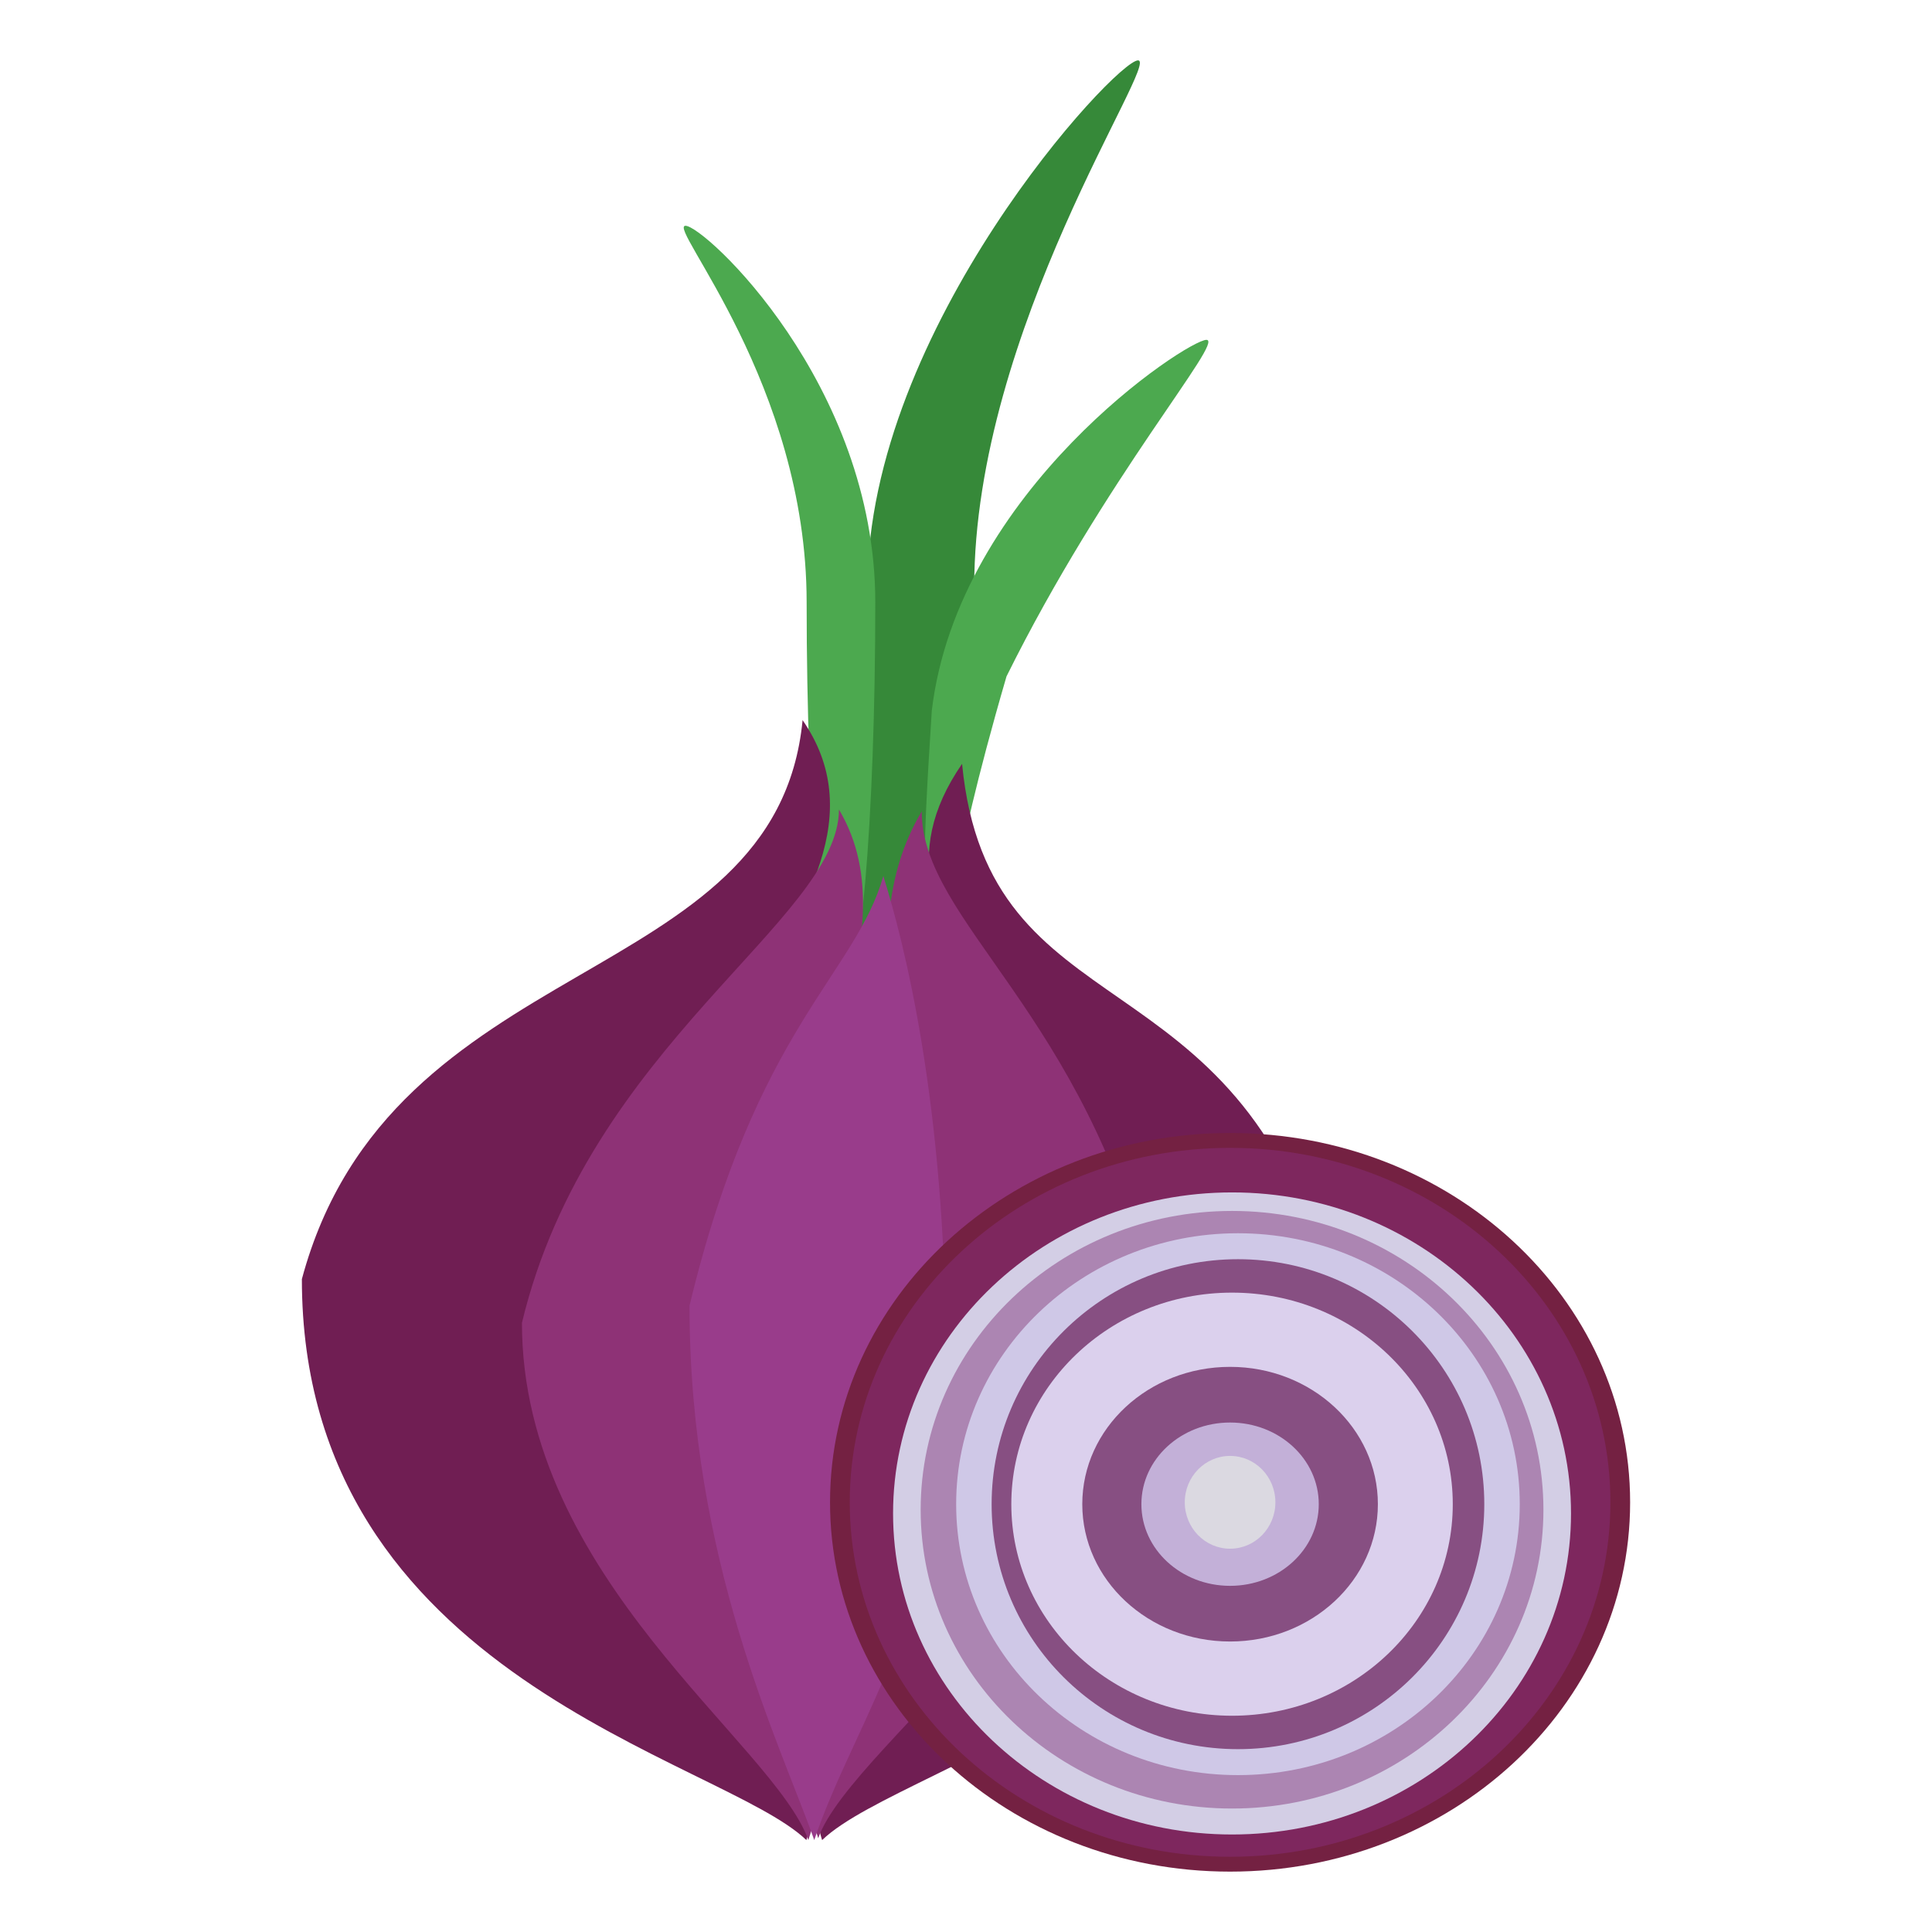
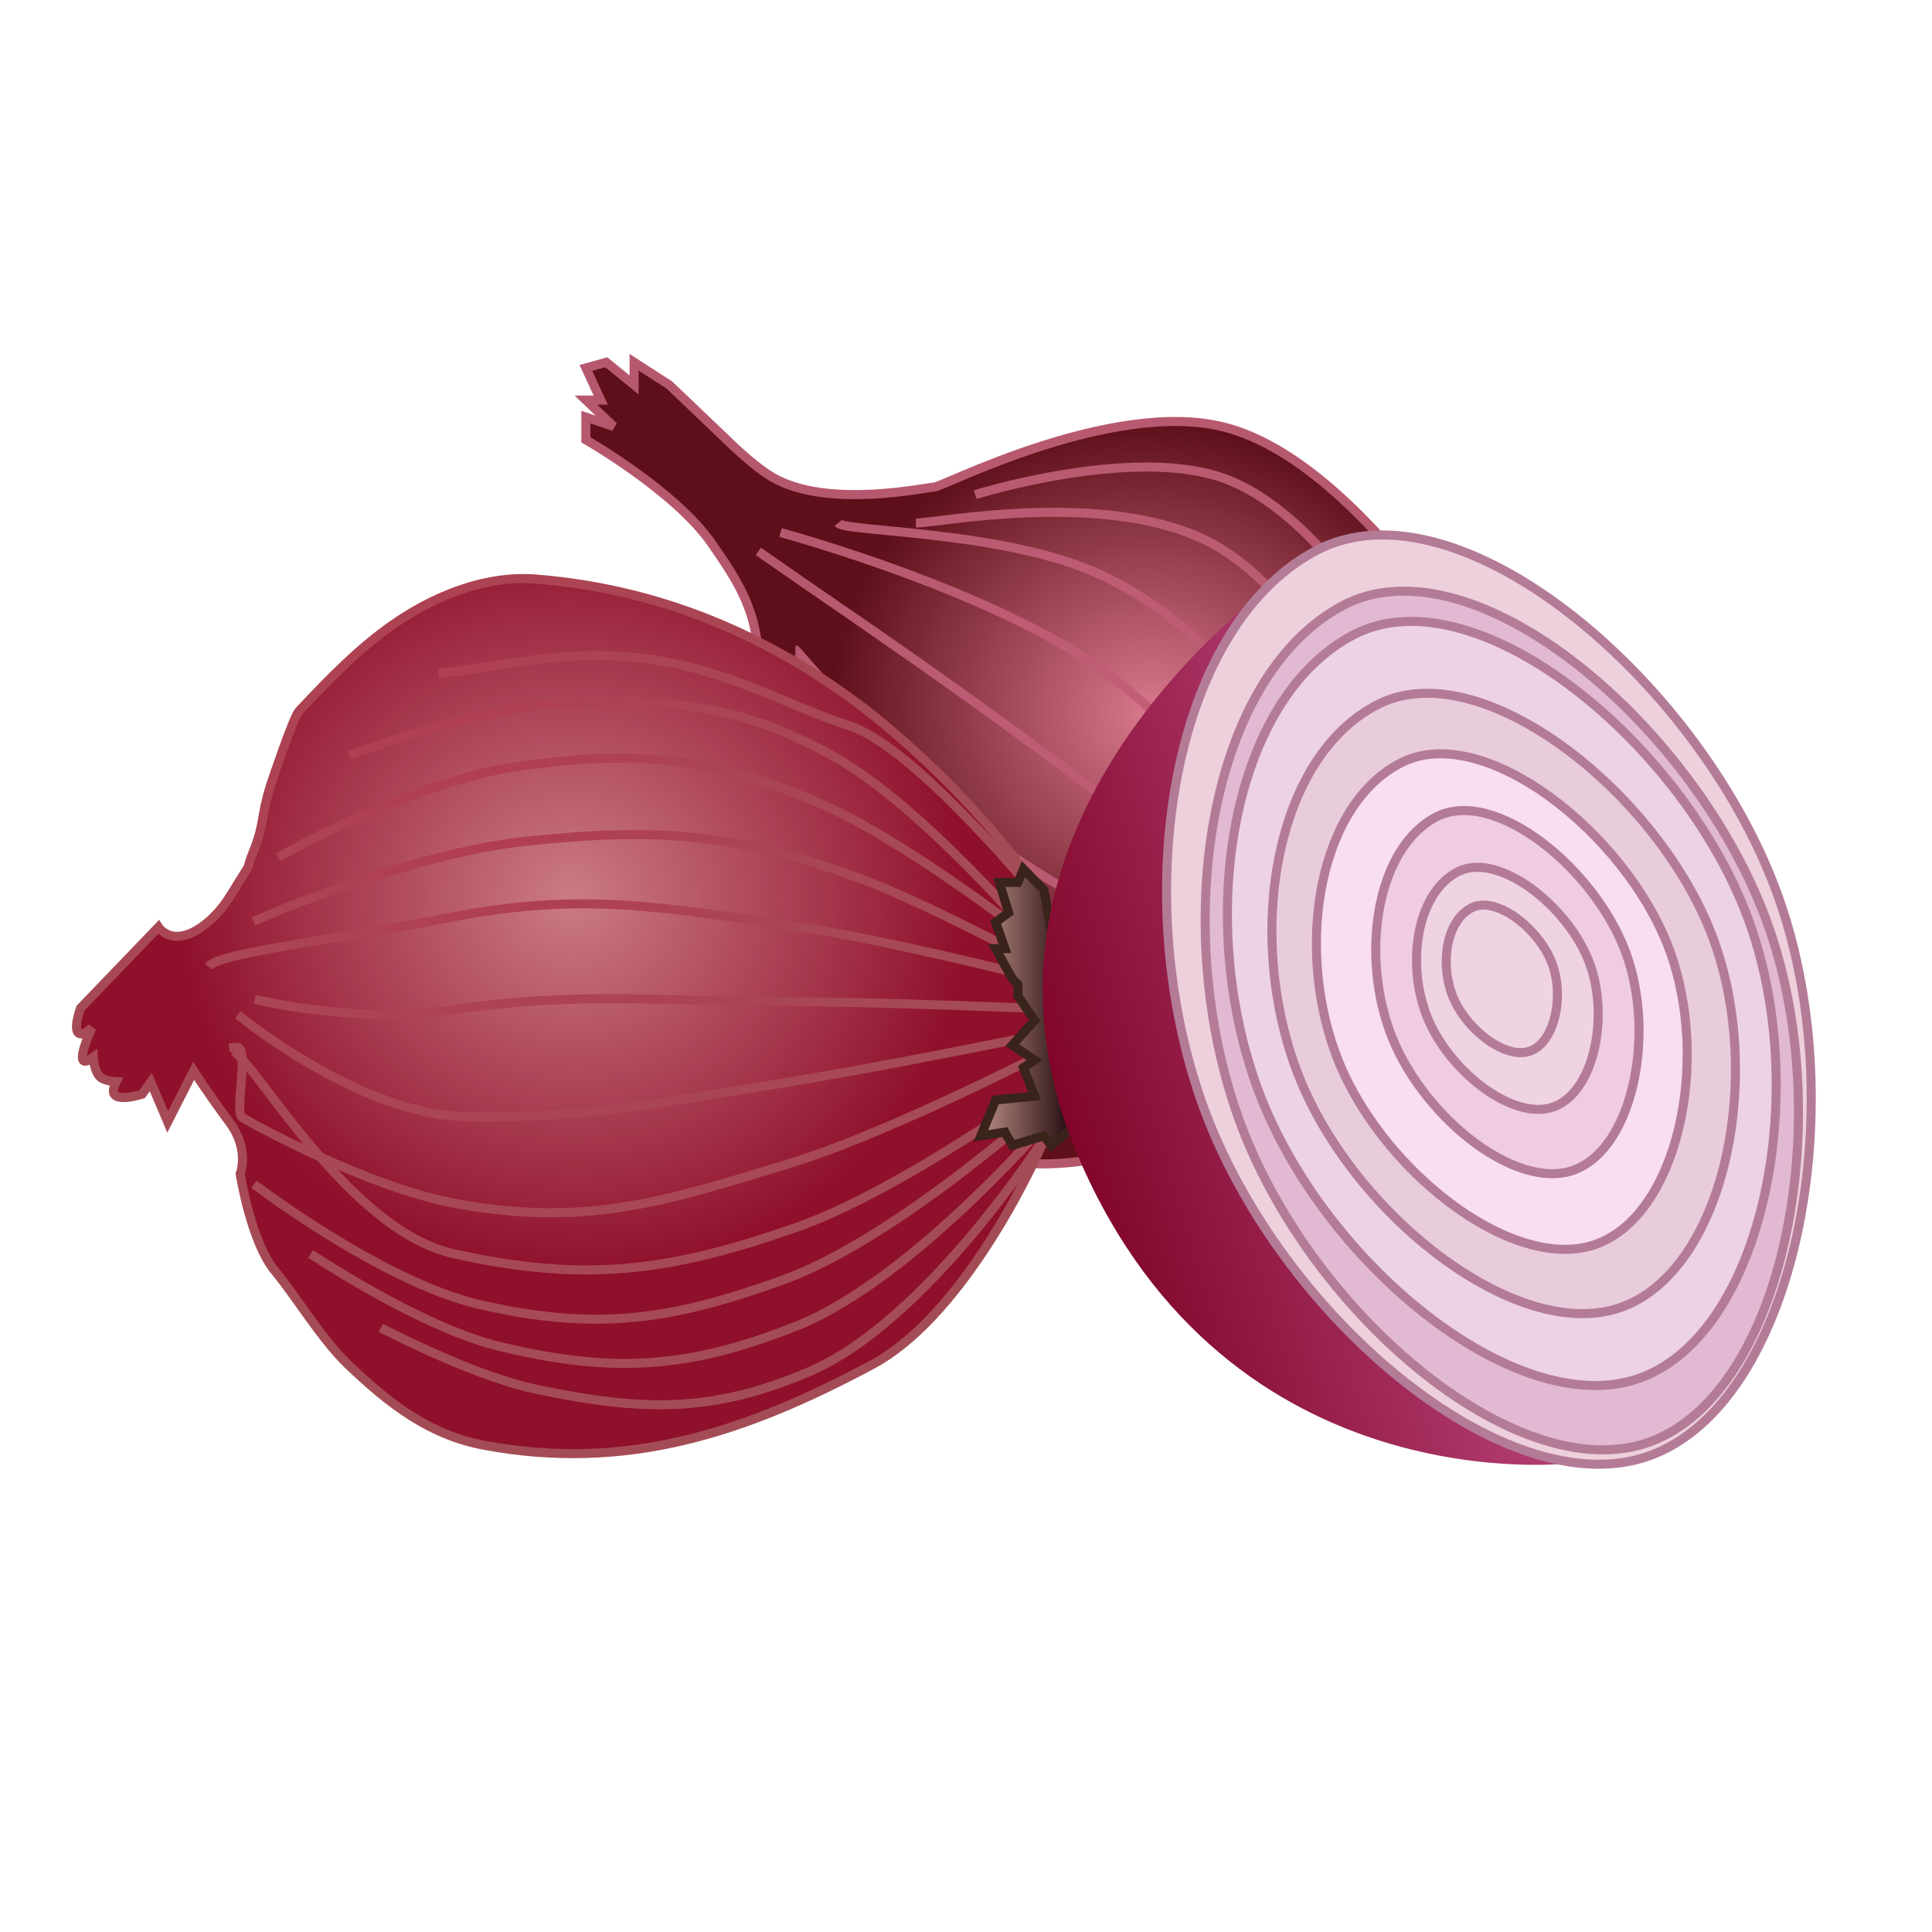
<svg xmlns="http://www.w3.org/2000/svg" width="64" height="64" viewBox="0 0 64 64" fill="none">
-   <path d="M32.272 19.446C32.272 28.003 29.475 31.035 28.736 31.035C27.998 31.035 28.736 28.003 28.736 19.446C28.736 10.889 36.96 2 37.699 2C38.438 2 32.272 10.889 32.272 19.446Z" fill="#368939" />
-   <path d="M28.995 19.95C28.995 27.185 28.486 33.05 27.858 33.05C27.23 33.05 26.721 27.185 26.721 19.95C26.721 12.715 22.08 7.479 22.708 7.479C23.336 7.479 28.995 12.715 28.995 19.95Z" fill="#4CA94F" />
-   <path d="M30.867 23.54C30.533 28.767 30.507 30.216 31.135 30.216C31.763 30.216 31.266 29.523 33.342 22.406C36.619 15.793 40.591 11.258 39.963 11.258C39.335 11.258 31.737 16.234 30.867 23.54Z" fill="#4CA94F" />
-   <path d="M36.887 43.316C36.887 51.769 25.83 56.798 27.234 60.955C30.043 58.247 43.947 55.598 43.947 42.372C41.004 31.413 32.74 34.31 31.87 25.303C27.657 31.413 36.887 34.864 36.887 43.316Z" fill="#701E53" />
-   <path d="M18.962 45.08C18.962 53.532 28.117 56.798 26.712 60.955C23.903 58.247 10 55.598 10 42.372C12.943 31.413 25.717 32.861 26.587 23.855C30.8 29.964 18.962 36.627 18.962 45.08Z" fill="#701E53" />
-   <path d="M30.533 44.639C30.533 53.092 25.699 56.737 27.104 60.893C28.241 57.681 38.157 51.202 38.157 42.75C35.95 33.554 30.533 30.531 30.533 26.878C27.991 31.161 30.533 36.187 30.533 44.639Z" fill="#8E3276" />
-   <path d="M25.985 45.017C25.985 53.469 28.182 56.798 26.777 60.955C25.64 57.743 17.29 52.273 17.29 43.82C19.497 34.625 27.791 30.468 27.791 26.815C30.332 31.098 25.985 36.564 25.985 45.017Z" fill="#8E3276" />
-   <path d="M31.335 45.017C31.335 53.47 28.378 56.798 26.973 60.955C25.836 57.743 22.841 51.706 22.841 43.254C25.048 34.058 28.326 32.295 29.262 29.02C29.931 31.161 31.335 36.564 31.335 45.017Z" fill="#993C8B" />
-   <ellipse cx="40.748" cy="49.766" rx="13.252" ry="12.234" fill="#742142" />
-   <ellipse cx="40.748" cy="49.766" rx="12.599" ry="11.742" fill="#7E275E" />
-   <ellipse cx="40.813" cy="50.135" rx="11.229" ry="10.635" fill="#D3CEE5" />
-   <ellipse cx="40.813" cy="50.012" rx="10.315" ry="9.898" fill="#AC85B2" />
-   <ellipse cx="41.009" cy="49.828" rx="9.335" ry="8.975" fill="#CFC8E7" />
-   <ellipse cx="41.009" cy="49.828" rx="8.16" ry="8.115" fill="#874F82" />
-   <ellipse cx="40.813" cy="49.828" rx="7.312" ry="7.008" fill="#DBD0ED" />
-   <ellipse cx="40.748" cy="49.828" rx="4.896" ry="4.549" fill="#874F82" />
-   <ellipse cx="40.748" cy="49.828" rx="2.938" ry="2.705" fill="#C3B0D8" />
-   <ellipse cx="40.748" cy="49.766" rx="1.501" ry="1.537" fill="#DBD9E1" />
+   <path d="M31.262 38.128C33.781 38.681 35.167 38.717 37.588 38.128L39.476 35.403L41.364 32.677L42.563 30.945L43.534 29.544L45.009 27.414L46.187 25.713L47.508 23.806L48.828 21.9C48.828 21.9 44.774 15.155 40.475 14.13C36.778 13.249 31.201 16.135 30.955 16.135C30.709 16.135 27.433 16.868 25.611 15.822C24.942 15.438 24.076 14.569 24.076 14.569L22.172 12.752L21.005 12V12.752L20.084 12L19.408 12.188L19.9 13.253H19.408L20.329 14.13L19.408 13.817V14.569C19.408 14.569 22.378 16.265 23.585 18.015C24.431 19.242 24.945 20.034 25.12 21.524C25.384 23.768 23.368 24.721 23.216 26.975C22.852 32.37 31.262 38.128 31.262 38.128Z" fill="url(#paint0_radial_185_169)" />
+   <path d="M25.12 18.266C27.393 19.853 29.526 21.283 32.306 23.278C36.368 26.193 39.267 28.473 42.563 30.945M42.563 30.945L43.534 29.544M42.563 30.945L41.364 32.677M25.857 17.639C26.201 17.739 32.842 19.557 36.544 22.213C39.746 24.511 43.534 29.544 43.534 29.544M43.534 29.544L45.009 27.414M27.761 17.326C28.007 17.639 33.383 17.56 36.544 19.08C40.7 21.078 42.535 24.782 45.009 27.414M45.009 27.414L46.187 25.713M30.341 17.326C31.078 17.326 36.769 16.177 40.168 18.015C43.498 19.817 46.187 25.713 46.187 25.713M46.187 25.713L47.508 23.806M32.306 16.386C32.306 16.386 37.445 14.781 40.475 15.822C44.369 17.16 47.508 23.806 47.508 23.806M47.508 23.806L48.828 21.9C48.828 21.9 44.774 15.155 40.475 14.13C36.778 13.249 31.201 16.135 30.955 16.135C30.709 16.135 27.433 16.868 25.611 15.822C24.942 15.438 24.076 14.569 24.076 14.569L22.172 12.752L21.005 12V12.752L20.084 12L19.408 12.188L19.9 13.253H19.408L20.329 14.13L19.408 13.817V14.569C19.408 14.569 22.378 16.265 23.585 18.015C24.431 19.242 24.945 20.034 25.12 21.524C25.384 23.768 23.368 24.721 23.216 26.975C22.852 32.37 31.262 38.128 31.262 38.128C33.781 38.681 35.167 38.717 37.588 38.128L39.476 35.403M26.349 21.524C26.398 21.524 29.155 24.863 31.262 26.662C34.765 29.652 41.364 32.677 41.364 32.677M41.364 32.677L39.476 35.403M26.041 23.968C25.894 24.319 28.43 28.912 30.955 31.173C33.736 33.664 39.476 35.403 39.476 35.403" stroke="url(#paint1_radial_185_169)" stroke-width="0.3" />
+   <path d="M6.415 35.474C6.415 35.474 6.908 36.248 7.594 37.165C8.281 38.082 7.956 38.888 7.956 38.888C7.956 38.888 8.312 41.151 9.117 42.115C9.787 42.918 10.66 44.368 11.513 45.185C12.93 46.544 14.251 47.545 16.058 47.88C20.787 48.757 24.718 47.441 28.9 45.201C31.676 43.713 33.937 39.303 34.654 37.604C34.84 37.163 35.047 36.754 35.047 36.754L34.97 36.265L34.894 35.776L34.742 34.799L34.654 34.232L34.526 33.412L34.369 32.403L34.369 31.902L34.483 31.338C34.483 31.338 34.678 30.277 34.483 29.834C33.771 28.209 30.753 25.032 28.36 23.262C25.169 20.9 21.647 19.496 17.776 19.183C15.94 19.034 14.18 19.868 12.967 20.726C11.902 21.48 10.949 22.435 9.894 23.569C9.733 23.741 9.037 25.776 8.963 26.012C8.626 27.077 8.778 27.247 8.394 28.205C8.093 28.956 8.4 28.441 7.956 29.145C7.657 29.62 7.417 30.097 6.908 30.53C5.76 31.509 5.248 30.712 5.248 30.712L2.668 33.397C2.668 33.397 2.355 34.251 2.687 34.248C2.849 34.246 3.044 34.043 3.044 34.043C3.044 34.043 2.464 35.281 2.876 35.144C2.967 35.114 3.09 35.022 3.09 35.022C3.09 35.022 3.117 35.52 3.338 35.693C3.5 35.82 3.847 35.832 3.847 35.832C3.847 35.832 3.742 36.034 3.758 36.17C3.8 36.539 4.707 36.248 4.707 36.248L4.995 35.844L5.555 37.165L6.415 35.474Z" fill="url(#paint2_radial_185_169)" />
+   <path d="M35.047 36.754L34.97 36.265M35.047 36.754C35.047 36.754 30.339 42.355 26.387 43.926C22.828 45.341 20.321 45.508 16.573 44.608C14.29 44.06 11.343 42.225 10.29 41.537M35.047 36.754C35.047 36.754 34.84 37.163 34.654 37.604M34.483 31.338L34.369 31.902M34.483 31.338C34.483 31.338 30.061 27.86 27.175 26.62C23.492 25.037 20.951 24.822 17.01 25.411C14.101 25.846 10.222 27.802 9.211 28.41M34.483 31.338C34.483 31.338 30.588 26.699 27.589 25.043C24.776 23.489 22.784 23.235 19.586 23.217C16.802 23.202 12.91 24.529 11.582 25.014M34.483 31.338C34.483 31.338 34.678 30.277 34.483 29.834M34.742 34.799C34.742 34.799 29.491 37.519 26.166 38.538C22.051 39.798 19.468 40.643 15.207 39.888C12.238 39.363 8.389 37.24 8.023 37.019C7.75 36.854 8.283 34.655 7.842 34.691C7.691 34.703 7.594 34.714 7.594 34.714M34.742 34.799L34.894 35.776M34.742 34.799L34.654 34.232M34.894 35.776C34.894 35.776 29.854 39.441 26.398 40.654C22.204 42.124 19.383 42.505 15.019 41.527C11.617 40.766 8.62 35.445 7.747 34.824M34.894 35.776L34.97 36.265M34.97 36.265C34.97 36.265 29.806 41.001 25.939 42.4C22.254 43.733 19.752 44.103 15.908 43.219C13.126 42.579 9.641 40.14 8.411 39.232M34.654 37.604C33.937 39.303 31.676 43.713 28.9 45.201C24.718 47.441 20.787 48.757 16.058 47.88C14.251 47.545 12.93 46.544 11.513 45.185C10.66 44.368 9.787 42.918 9.117 42.115C8.312 41.151 7.956 38.888 7.956 38.888C7.956 38.888 8.281 38.082 7.594 37.165C6.908 36.248 6.415 35.474 6.415 35.474L5.555 37.165L4.995 35.844L4.707 36.248C4.707 36.248 3.8 36.539 3.758 36.17C3.742 36.034 3.847 35.832 3.847 35.832C3.847 35.832 3.5 35.82 3.338 35.693C3.117 35.52 3.09 35.022 3.09 35.022C3.09 35.022 2.967 35.114 2.876 35.144C2.464 35.281 3.044 34.043 3.044 34.043C3.044 34.043 2.849 34.246 2.687 34.248C2.355 34.251 2.668 33.397 2.668 33.397L5.248 30.712C5.248 30.712 5.76 31.509 6.908 30.53C7.417 30.097 7.657 29.62 7.956 29.145C8.4 28.441 8.093 28.956 8.394 28.205C8.778 27.247 8.626 27.077 8.963 26.012C9.037 25.776 9.733 23.741 9.894 23.569C10.949 22.435 11.902 21.48 12.967 20.726C14.18 19.868 15.94 19.034 17.776 19.183C21.647 19.496 25.169 20.9 28.36 23.262C30.753 25.032 33.771 28.209 34.483 29.834M34.654 37.604C34.654 37.604 30.755 43.735 26.842 45.423C23.596 46.823 21.26 46.753 17.776 46.024C15.979 45.647 13.579 44.479 12.616 43.986M7.883 33.615C7.883 33.615 11.895 36.927 15.423 36.99C19.39 37.06 21.602 36.557 25.514 35.945C28.907 35.414 34.654 34.232 34.654 34.232M34.654 34.232L34.526 33.412M8.441 33.104C8.441 33.104 11.757 33.925 14.894 33.465C19.087 32.849 21.512 33.164 25.757 33.174C28.976 33.182 34.526 33.412 34.526 33.412M34.526 33.412L34.369 32.403M6.908 32.021C7.276 31.542 10.957 31.176 14.85 30.404C19.267 29.528 21.933 30.049 26.407 30.696C29.351 31.121 34.369 32.403 34.369 32.403M34.369 32.403L34.369 31.902M34.369 31.902C34.369 31.902 30.623 29.879 28.41 29.07C24.335 27.581 21.686 27.414 17.394 27.87C14.169 28.212 9.799 29.878 8.394 30.53M34.483 29.834C34.483 29.834 30.366 24.776 28.153 24.05C25.94 23.324 24.082 22.147 21.288 21.811C18.654 21.495 16.677 22.086 14.516 22.314" stroke="url(#paint3_radial_185_169)" stroke-width="0.3" />
+   <path d="M32.983 31.424L33.535 32.426L33.72 32.614V32.99L34.272 33.805L33.535 34.619L34.272 35.121L33.904 35.371L34.272 36.311L32.983 36.437L32.491 37.627L33.29 37.502L33.535 37.94L34.58 37.627L34.825 37.94L35.931 37L34.58 29.482L33.904 28.792L33.72 29.231H33.105L33.413 30.233L32.983 30.547L33.29 31.424H32.983Z" fill="url(#paint4_linear_185_169)" stroke="#39231B" stroke-width="0.3" />
+   <path d="M35.746 38.379C30.771 26.85 42.809 18.892 42.809 18.892L52.084 48.467C52.084 48.467 40.721 49.908 35.746 38.379Z" fill="url(#paint5_linear_185_169)" />
+   <path d="M39.738 36.311C37.427 29.499 38.817 20.835 43.546 18.266C48.275 15.697 56.474 22.662 58.962 29.858C61.366 36.809 59.454 46.462 54.663 48.216C49.872 49.971 42.158 43.444 39.738 36.311Z" fill="#EDD0DC" stroke="#B47B97" stroke-width="0.3" />
+   <path d="M40.929 36.76C38.803 30.465 40.081 22.459 44.434 20.085C48.786 17.711 56.332 24.147 58.622 30.796C60.834 37.22 59.074 46.14 54.665 47.761C50.256 49.383 43.156 43.352 40.929 36.76Z" fill="#E1B9D2" stroke="#B47B97" stroke-width="0.3" />
+   <path d="M41.59 35.871C39.623 30.269 40.806 23.144 44.832 21.032C48.858 18.919 55.838 24.647 57.956 30.564C60.002 36.28 58.374 44.218 54.296 45.66C50.218 47.103 43.65 41.736 41.59 35.871Z" fill="#ECD2E4" stroke="#B47B97" stroke-width="0.3" />
+   <path d="M42.92 35.376C41.258 30.828 42.258 25.044 45.658 23.329C49.059 21.613 54.954 26.264 56.743 31.067C58.471 35.708 57.096 42.153 53.651 43.324C50.207 44.495 44.66 40.138 42.92 35.376Z" fill="#E9CCDC" stroke="#B47B97" stroke-width="0.3" />
+   <path d="M44.236 34.884C42.907 31.251 43.707 26.631 46.427 25.261C49.147 23.89 53.863 27.605 55.294 31.442C56.677 35.149 55.577 40.297 52.822 41.233C50.066 42.168 45.628 38.688 44.236 34.884Z" fill="#F8DEEE" stroke="#B47B97" stroke-width="0.3" />
+   <path d="M46.02 34.115C45.076 31.453 45.644 28.067 47.575 27.063C49.507 26.059 52.855 28.781 53.871 31.593C54.853 34.309 54.072 38.082 52.115 38.767C50.159 39.453 47.008 36.902 46.02 34.115Z" fill="#EFCCDF" stroke="#B47B97" stroke-width="0.3" />
+   <path d="M47.232 33.573C46.581 31.798 46.972 29.541 48.305 28.872C49.638 28.202 51.949 30.017 52.651 31.892C53.328 33.703 52.789 36.218 51.439 36.675C50.088 37.132 47.914 35.431 47.232 33.573Z" fill="#EFD3E3" stroke="#B47B97" stroke-width="0.3" />
+   <path d="M48.096 32.934C47.697 31.853 47.937 30.477 48.753 30.069C49.569 29.661 50.984 30.767 51.413 31.91C51.828 33.013 51.498 34.546 50.671 34.824C49.845 35.103 48.514 34.067 48.096 32.934Z" fill="#EFD3E3" stroke="#B47B97" stroke-width="0.3" />
+   <defs>
+     <radialGradient id="paint0_radial_185_169" cx="0" cy="0" r="1" gradientUnits="userSpaceOnUse" gradientTransform="translate(38.2639 23.717) rotate(103.506) scale(9.73041 10.8036)">
+       <stop stop-color="#DA7A8E" />
+       <stop offset="1" stop-color="#5E0F19" />
+     </radialGradient>
+     <radialGradient id="paint1_radial_185_169" cx="0" cy="0" r="1" gradientUnits="userSpaceOnUse" gradientTransform="translate(37.4655 23.0278) rotate(107.686) scale(10.9172 12.1398)">
+       <stop stop-color="#C25E77" />
+       <stop offset="1" stop-color="#B5586E" />
+     </radialGradient>
+     <radialGradient id="paint2_radial_185_169" cx="0" cy="0" r="1" gradientUnits="userSpaceOnUse" gradientTransform="translate(18.9445 29.7091) rotate(10.7782) scale(13.0671 12.516)">
+       <stop stop-color="#CB7B84" />
+       <stop offset="1" stop-color="#8F102B" />
+     </radialGradient>
+     <radialGradient id="paint3_radial_185_169" cx="0" cy="0" r="1" gradientUnits="userSpaceOnUse" gradientTransform="translate(15.8042 26.7713) rotate(58.5484) scale(20.3922 16.8236)">
+       <stop stop-color="#B23D52" />
+       <stop offset="1" stop-color="#A44C55" />
+     </radialGradient>
+     <linearGradient id="paint4_linear_185_169" x1="32.553" y1="33.366" x2="35.255" y2="33.366" gradientUnits="userSpaceOnUse">
+       <stop stop-color="#B78A81" />
+       <stop offset="1" stop-color="#2E1417" />
+     </linearGradient>
+     <linearGradient id="paint5_linear_185_169" x1="47.416" y1="33.116" x2="34.473" y2="37.042" gradientUnits="userSpaceOnUse">
+       <stop stop-color="#B54176" />
+       <stop offset="1" stop-color="#7E0225" />
+     </linearGradient>
+   </defs>
</svg>
